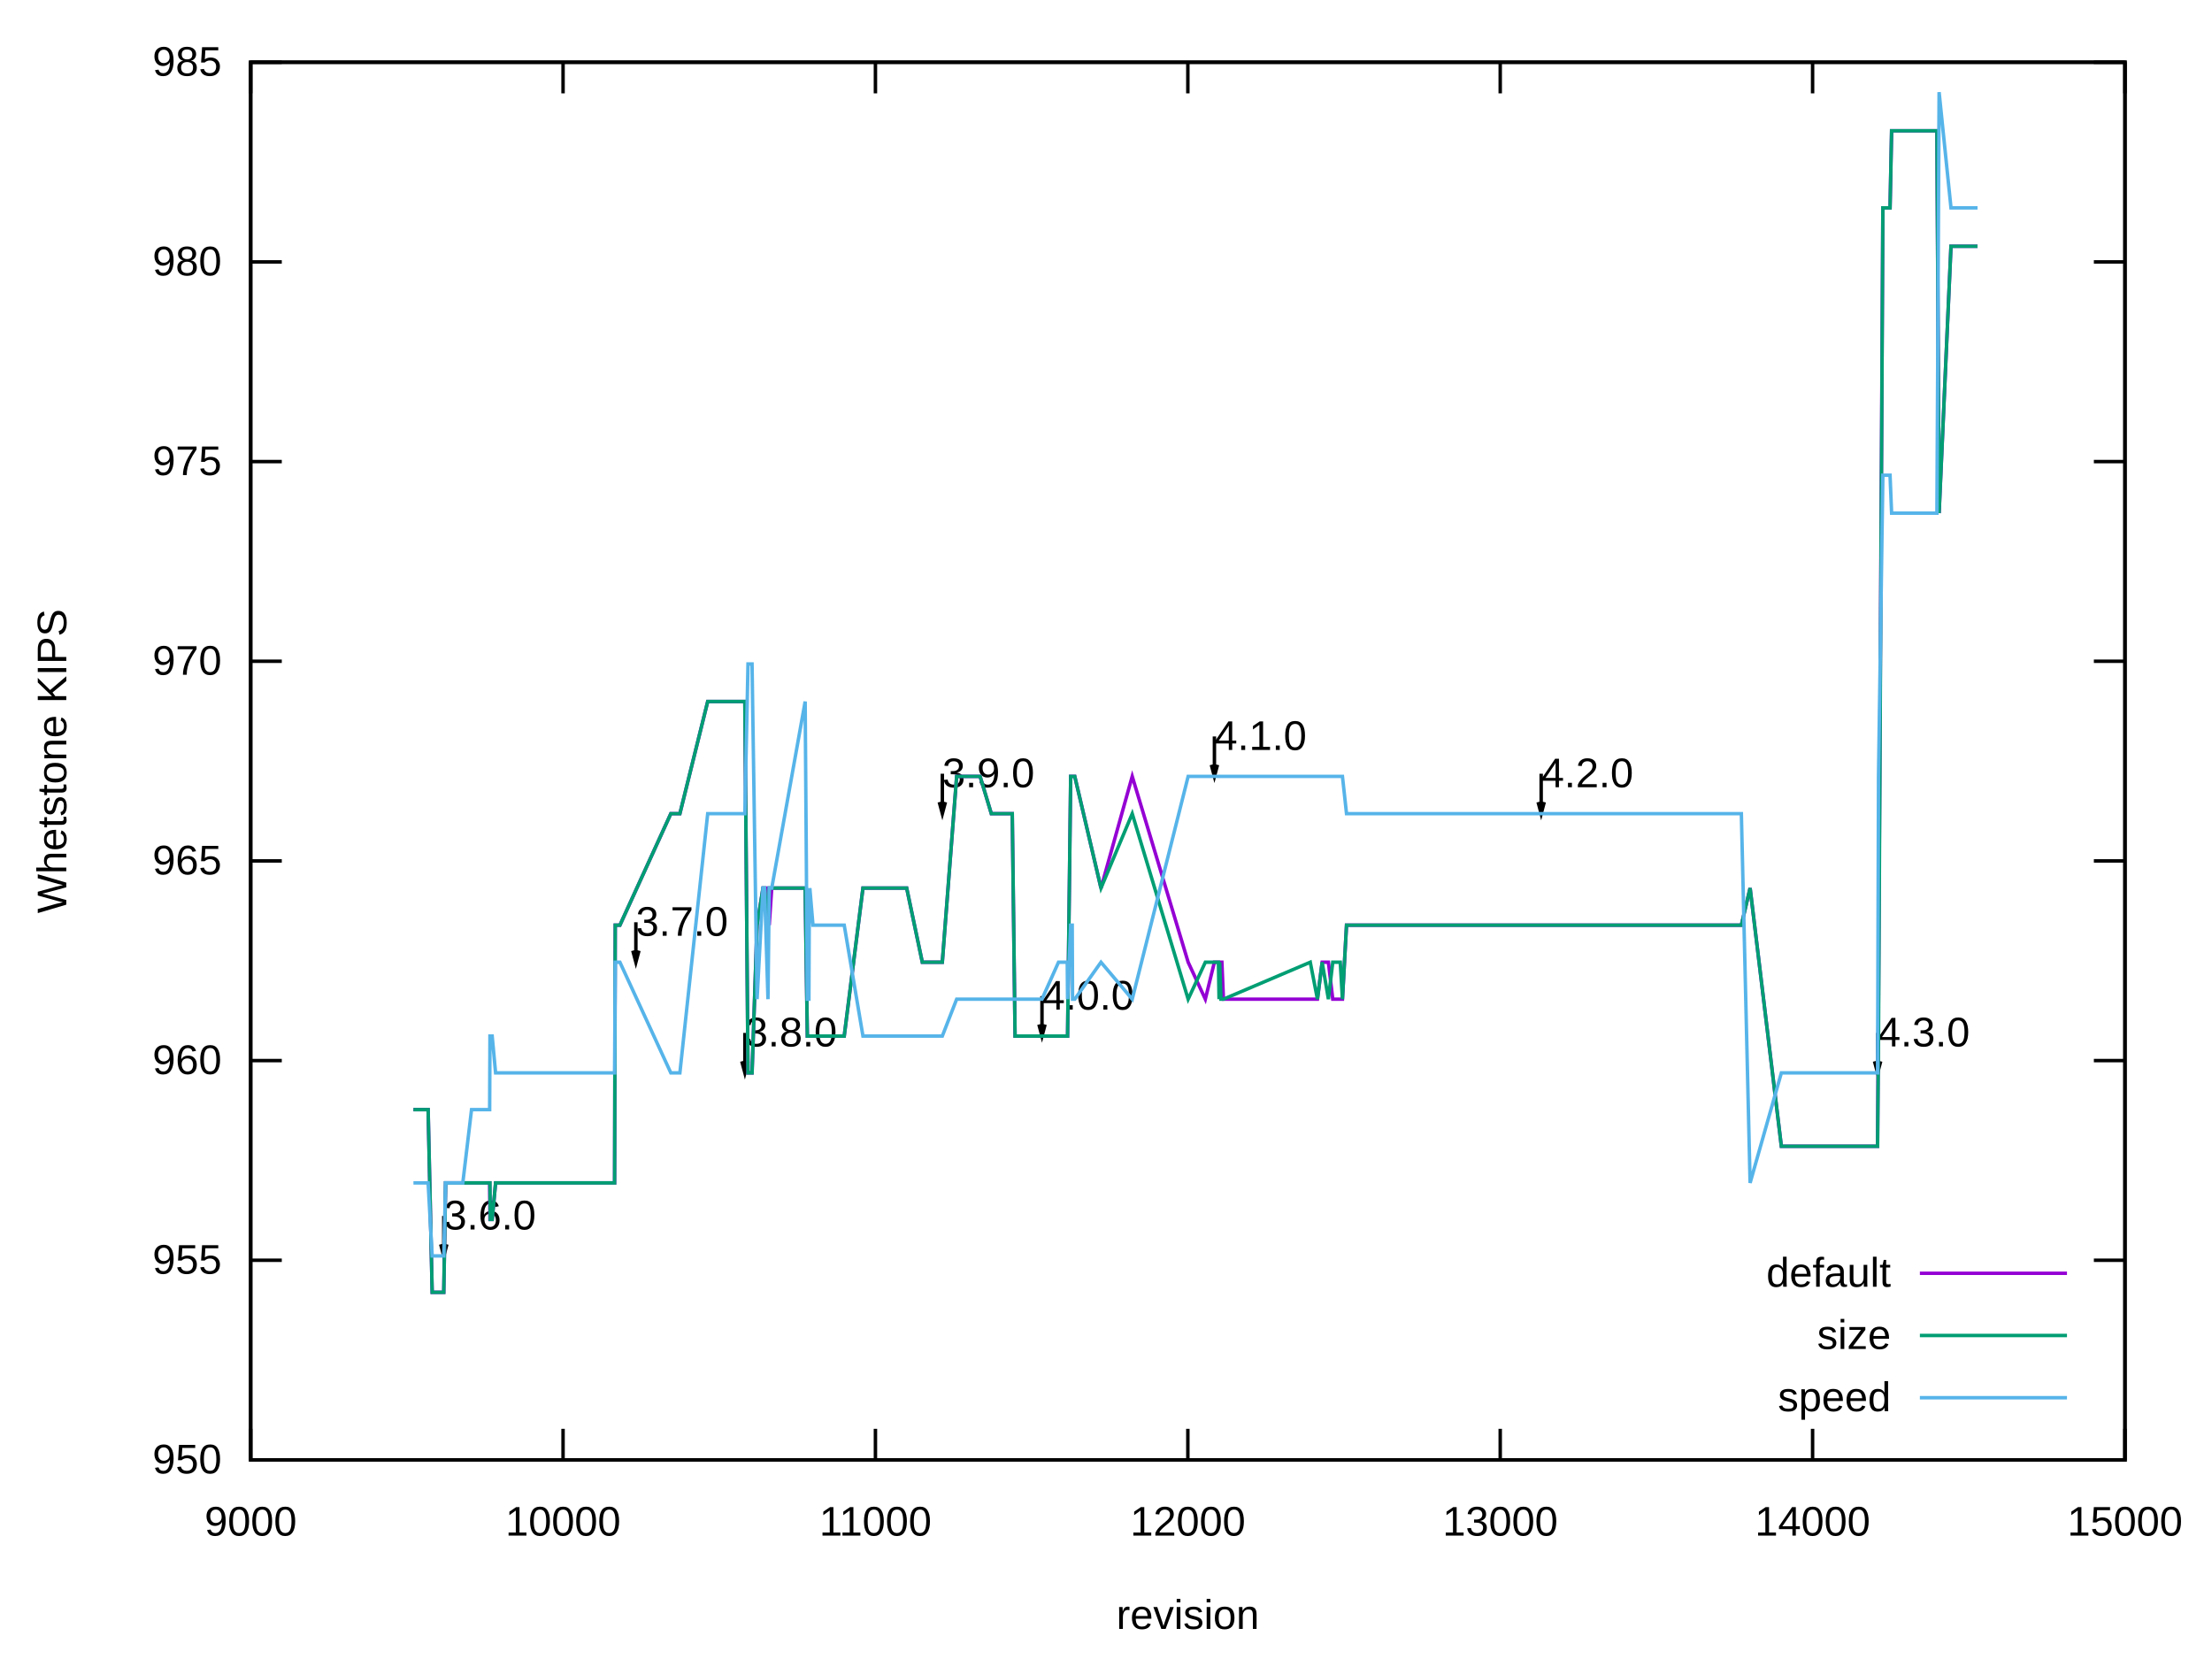
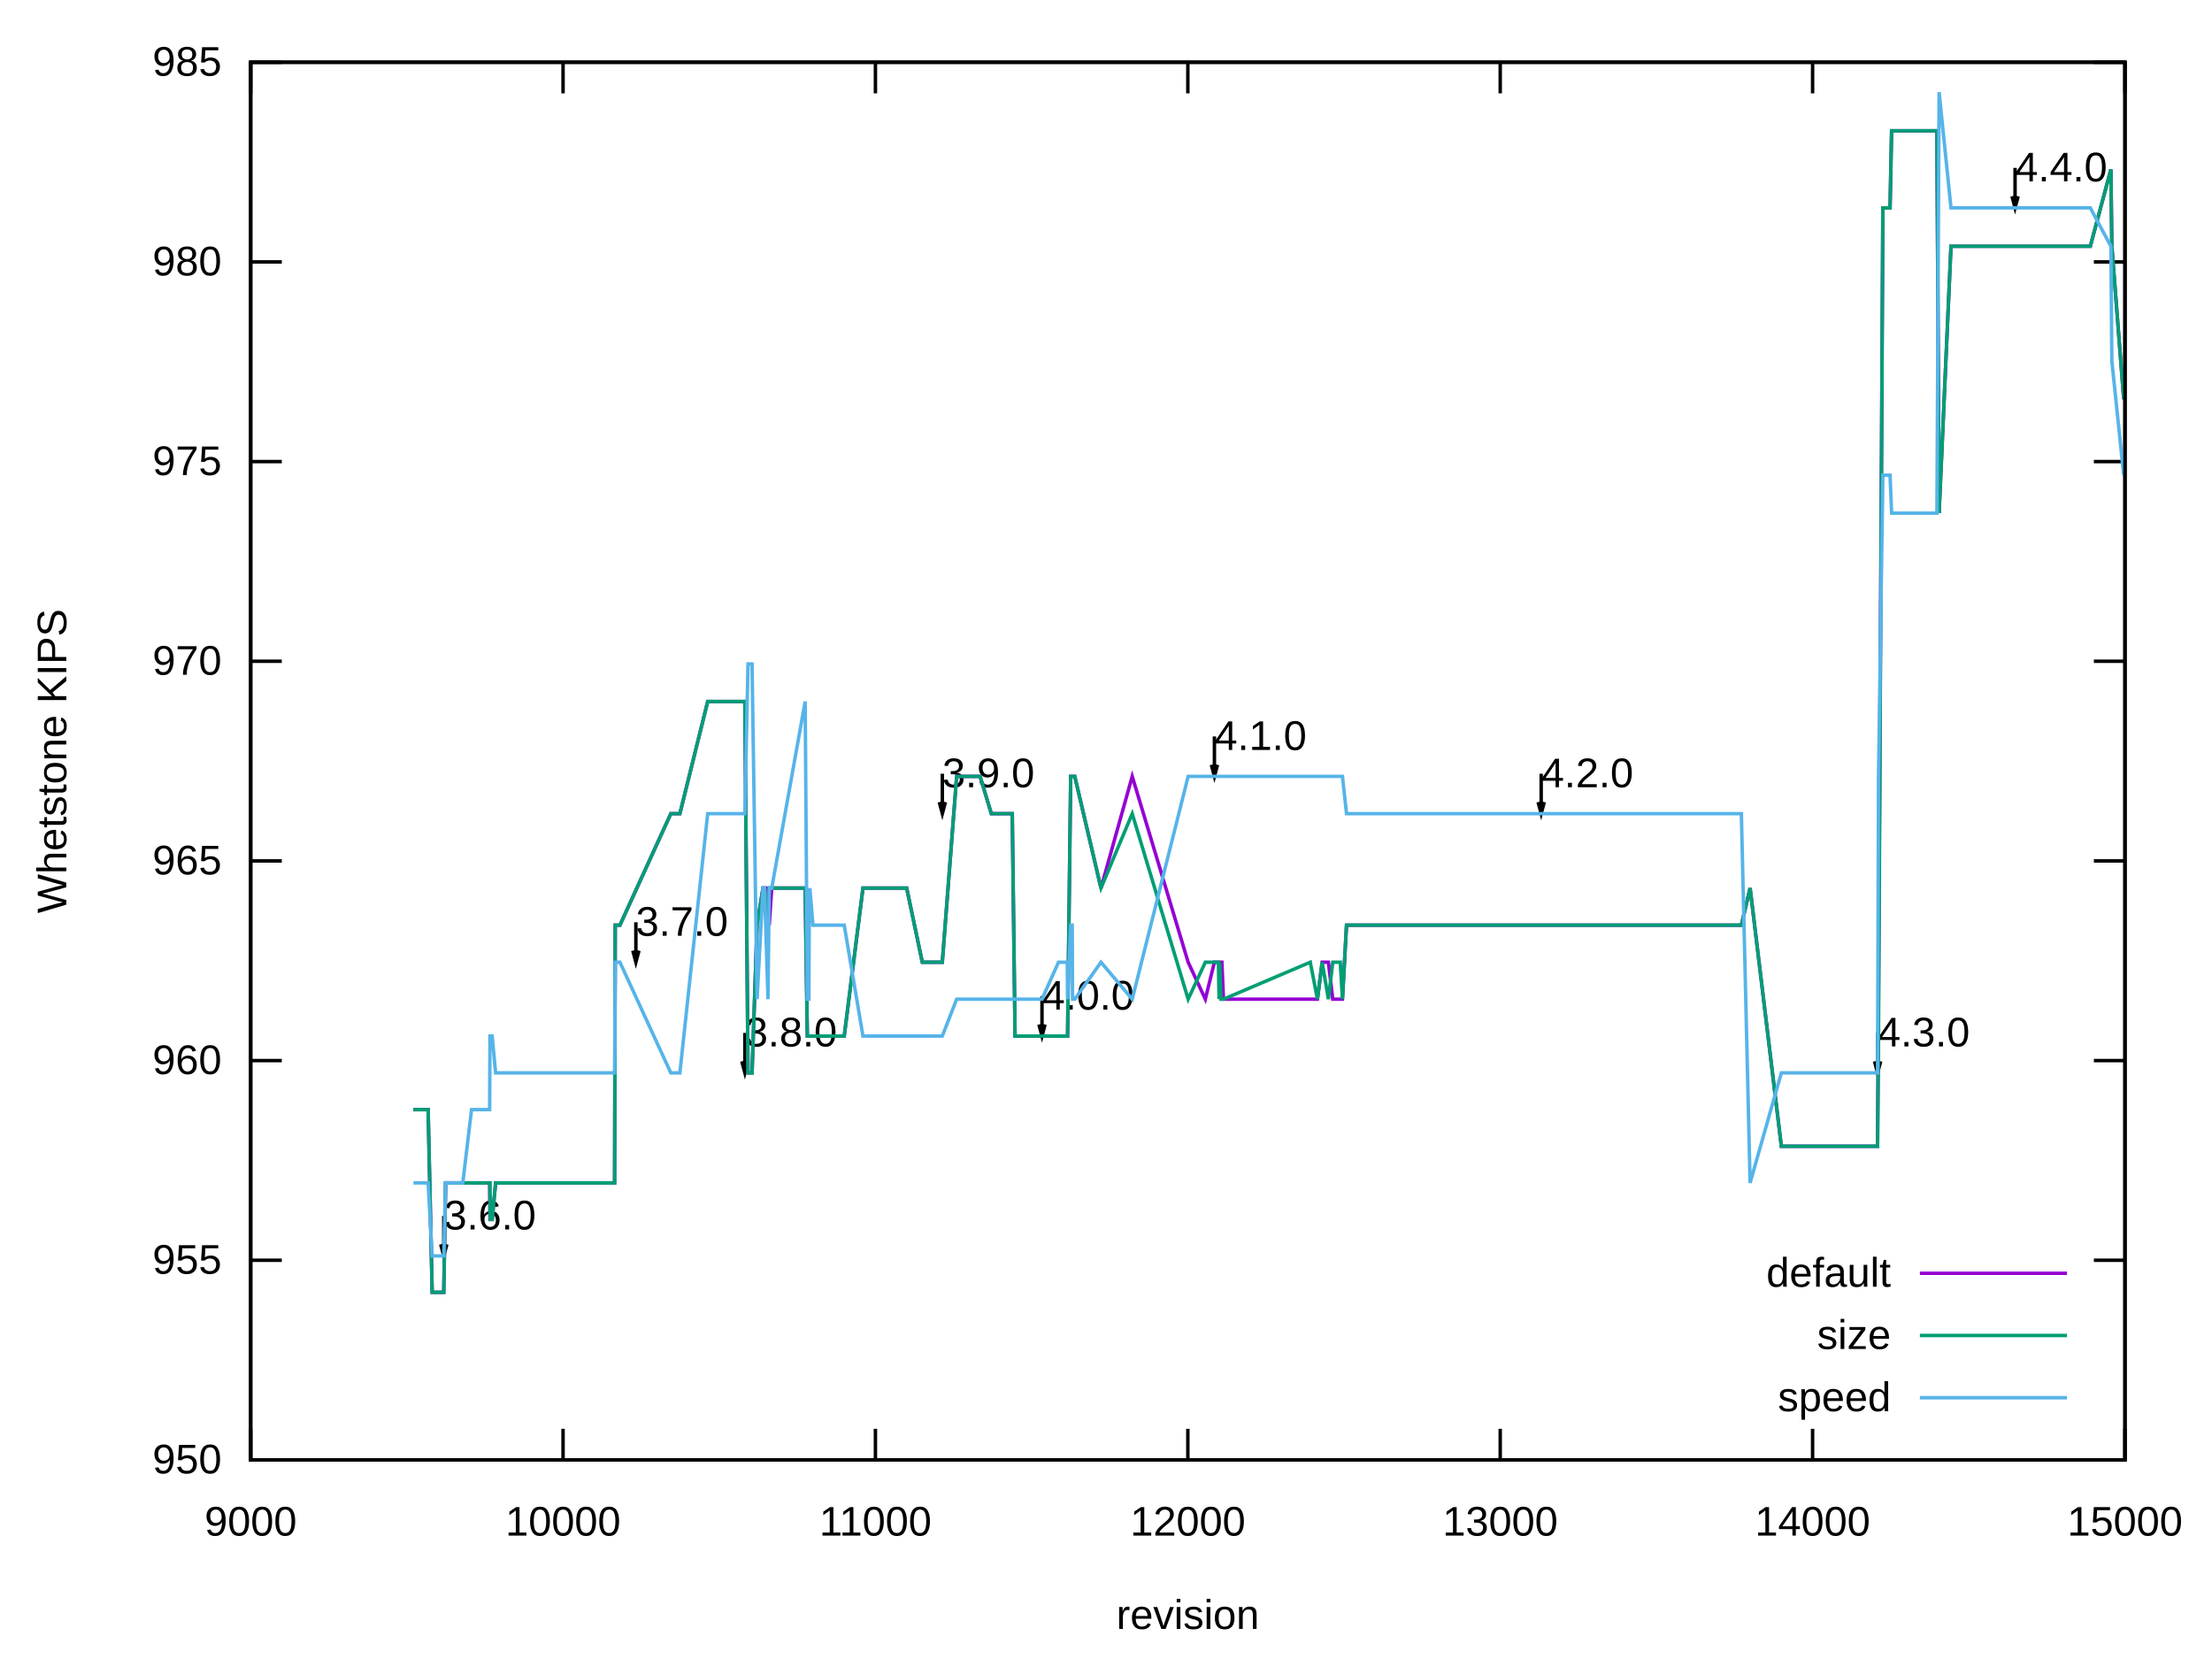
<svg xmlns="http://www.w3.org/2000/svg" xmlns:xlink="http://www.w3.org/1999/xlink" width="640" height="480" viewBox="0 0 640 480">
  <g id="gnuplot_canvas">
    <rect x="0" y="0" width="640" height="480" fill="none" />
    <defs>
      <circle id="gpDot" r="0.5" stroke-width="0.5" stroke="currentColor" />
      <path id="gpPt0" stroke-width="0.222" stroke="currentColor" d="M-1,0 h2 M0,-1 v2" />
      <path id="gpPt1" stroke-width="0.222" stroke="currentColor" d="M-1,-1 L1,1 M1,-1 L-1,1" />
      <path id="gpPt2" stroke-width="0.222" stroke="currentColor" d="M-1,0 L1,0 M0,-1 L0,1 M-1,-1 L1,1 M-1,1 L1,-1" />
      <rect id="gpPt3" stroke-width="0.222" stroke="currentColor" x="-1" y="-1" width="2" height="2" />
      <rect id="gpPt4" stroke-width="0.222" stroke="currentColor" fill="currentColor" x="-1" y="-1" width="2" height="2" />
      <circle id="gpPt5" stroke-width="0.222" stroke="currentColor" cx="0" cy="0" r="1" />
      <use xlink:href="#gpPt5" id="gpPt6" fill="currentColor" stroke="none" />
      <path id="gpPt7" stroke-width="0.222" stroke="currentColor" d="M0,-1.33 L-1.33,0.67 L1.33,0.67 z" />
      <use xlink:href="#gpPt7" id="gpPt8" fill="currentColor" stroke="none" />
      <use xlink:href="#gpPt7" id="gpPt9" stroke="currentColor" transform="rotate(180)" />
      <use xlink:href="#gpPt9" id="gpPt10" fill="currentColor" stroke="none" />
      <use xlink:href="#gpPt3" id="gpPt11" stroke="currentColor" transform="rotate(45)" />
      <use xlink:href="#gpPt11" id="gpPt12" fill="currentColor" stroke="none" />
      <path id="gpPt13" stroke-width="0.222" stroke="currentColor" d="M0,1.330 L1.265,0.411 L0.782,-1.067 L-0.782,-1.076 L-1.265,0.411 z" />
      <use xlink:href="#gpPt13" id="gpPt14" fill="currentColor" stroke="none" />
      <filter id="textbox" filterUnits="objectBoundingBox" x="0" y="0" height="1" width="1">
        <feFlood flood-color="white" flood-opacity="1" result="bgnd" />
        <feComposite in="SourceGraphic" in2="bgnd" operator="atop" />
      </filter>
      <filter id="greybox" filterUnits="objectBoundingBox" x="0" y="0" height="1" width="1">
        <feFlood flood-color="lightgrey" flood-opacity="1" result="grey" />
        <feComposite in="SourceGraphic" in2="grey" operator="atop" />
      </filter>
    </defs>
    <g fill="none" color="white" stroke="currentColor" stroke-width="1.00" stroke-linecap="butt" stroke-linejoin="miter">
</g>
    <g fill="none" color="black" stroke="currentColor" stroke-width="1.00" stroke-linecap="butt" stroke-linejoin="miter">
      <path stroke="black" d="M72.53,422.40 L81.53,422.40 M614.82,422.40 L605.82,422.40  " />
      <g transform="translate(64.14,426.30)" stroke="none" fill="black" font-family="Arial" font-size="12.00" text-anchor="end">
        <text>
          <tspan font-family="Arial"> 950</tspan>
        </text>
      </g>
    </g>
    <g fill="none" color="black" stroke="currentColor" stroke-width="1.00" stroke-linecap="butt" stroke-linejoin="miter">
      <path stroke="black" d="M72.53,364.63 L81.53,364.63 M614.82,364.63 L605.82,364.63  " />
      <g transform="translate(64.14,368.53)" stroke="none" fill="black" font-family="Arial" font-size="12.00" text-anchor="end">
        <text>
          <tspan font-family="Arial"> 955</tspan>
        </text>
      </g>
    </g>
    <g fill="none" color="black" stroke="currentColor" stroke-width="1.00" stroke-linecap="butt" stroke-linejoin="miter">
      <path stroke="black" d="M72.53,306.86 L81.53,306.86 M614.82,306.86 L605.82,306.86  " />
      <g transform="translate(64.14,310.76)" stroke="none" fill="black" font-family="Arial" font-size="12.00" text-anchor="end">
        <text>
          <tspan font-family="Arial"> 960</tspan>
        </text>
      </g>
    </g>
    <g fill="none" color="black" stroke="currentColor" stroke-width="1.00" stroke-linecap="butt" stroke-linejoin="miter">
      <path stroke="black" d="M72.53,249.09 L81.53,249.09 M614.82,249.09 L605.82,249.09  " />
      <g transform="translate(64.14,252.99)" stroke="none" fill="black" font-family="Arial" font-size="12.00" text-anchor="end">
        <text>
          <tspan font-family="Arial"> 965</tspan>
        </text>
      </g>
    </g>
    <g fill="none" color="black" stroke="currentColor" stroke-width="1.00" stroke-linecap="butt" stroke-linejoin="miter">
      <path stroke="black" d="M72.53,191.32 L81.53,191.32 M614.82,191.32 L605.82,191.32  " />
      <g transform="translate(64.14,195.22)" stroke="none" fill="black" font-family="Arial" font-size="12.00" text-anchor="end">
        <text>
          <tspan font-family="Arial"> 970</tspan>
        </text>
      </g>
    </g>
    <g fill="none" color="black" stroke="currentColor" stroke-width="1.00" stroke-linecap="butt" stroke-linejoin="miter">
      <path stroke="black" d="M72.53,133.55 L81.53,133.55 M614.82,133.55 L605.82,133.55  " />
      <g transform="translate(64.14,137.45)" stroke="none" fill="black" font-family="Arial" font-size="12.00" text-anchor="end">
        <text>
          <tspan font-family="Arial"> 975</tspan>
        </text>
      </g>
    </g>
    <g fill="none" color="black" stroke="currentColor" stroke-width="1.00" stroke-linecap="butt" stroke-linejoin="miter">
      <path stroke="black" d="M72.53,75.78 L81.53,75.78 M614.82,75.78 L605.82,75.78  " />
      <g transform="translate(64.14,79.68)" stroke="none" fill="black" font-family="Arial" font-size="12.00" text-anchor="end">
        <text>
          <tspan font-family="Arial"> 980</tspan>
        </text>
      </g>
    </g>
    <g fill="none" color="black" stroke="currentColor" stroke-width="1.00" stroke-linecap="butt" stroke-linejoin="miter">
      <path stroke="black" d="M72.53,18.01 L81.53,18.01 M614.82,18.01 L605.82,18.01  " />
      <g transform="translate(64.14,21.91)" stroke="none" fill="black" font-family="Arial" font-size="12.00" text-anchor="end">
        <text>
          <tspan font-family="Arial"> 985</tspan>
        </text>
      </g>
    </g>
    <g fill="none" color="black" stroke="currentColor" stroke-width="1.00" stroke-linecap="butt" stroke-linejoin="miter">
      <path stroke="black" d="M72.53,422.40 L72.53,413.40 M72.53,18.01 L72.53,27.01  " />
      <g transform="translate(72.53,444.30)" stroke="none" fill="black" font-family="Arial" font-size="12.00" text-anchor="middle">
        <text>
          <tspan font-family="Arial"> 9000</tspan>
        </text>
      </g>
    </g>
    <g fill="none" color="black" stroke="currentColor" stroke-width="1.00" stroke-linecap="butt" stroke-linejoin="miter">
      <path stroke="black" d="M162.91,422.40 L162.91,413.40 M162.91,18.01 L162.91,27.01  " />
      <g transform="translate(162.91,444.30)" stroke="none" fill="black" font-family="Arial" font-size="12.00" text-anchor="middle">
        <text>
          <tspan font-family="Arial"> 10000</tspan>
        </text>
      </g>
    </g>
    <g fill="none" color="black" stroke="currentColor" stroke-width="1.00" stroke-linecap="butt" stroke-linejoin="miter">
      <path stroke="black" d="M253.29,422.40 L253.29,413.40 M253.29,18.01 L253.29,27.01  " />
      <g transform="translate(253.29,444.30)" stroke="none" fill="black" font-family="Arial" font-size="12.00" text-anchor="middle">
        <text>
          <tspan font-family="Arial"> 11000</tspan>
        </text>
      </g>
    </g>
    <g fill="none" color="black" stroke="currentColor" stroke-width="1.00" stroke-linecap="butt" stroke-linejoin="miter">
      <path stroke="black" d="M343.68,422.40 L343.68,413.40 M343.68,18.01 L343.68,27.01  " />
      <g transform="translate(343.68,444.30)" stroke="none" fill="black" font-family="Arial" font-size="12.00" text-anchor="middle">
        <text>
          <tspan font-family="Arial"> 12000</tspan>
        </text>
      </g>
    </g>
    <g fill="none" color="black" stroke="currentColor" stroke-width="1.00" stroke-linecap="butt" stroke-linejoin="miter">
      <path stroke="black" d="M434.06,422.40 L434.06,413.40 M434.06,18.01 L434.06,27.01  " />
      <g transform="translate(434.06,444.30)" stroke="none" fill="black" font-family="Arial" font-size="12.00" text-anchor="middle">
        <text>
          <tspan font-family="Arial"> 13000</tspan>
        </text>
      </g>
    </g>
    <g fill="none" color="black" stroke="currentColor" stroke-width="1.00" stroke-linecap="butt" stroke-linejoin="miter">
      <path stroke="black" d="M524.44,422.40 L524.44,413.40 M524.44,18.01 L524.44,27.01  " />
      <g transform="translate(524.44,444.30)" stroke="none" fill="black" font-family="Arial" font-size="12.00" text-anchor="middle">
        <text>
          <tspan font-family="Arial"> 14000</tspan>
        </text>
      </g>
    </g>
    <g fill="none" color="black" stroke="currentColor" stroke-width="1.00" stroke-linecap="butt" stroke-linejoin="miter">
      <path stroke="black" d="M614.82,422.40 L614.82,413.40 M614.82,18.01 L614.82,27.01  " />
      <g transform="translate(614.82,444.30)" stroke="none" fill="black" font-family="Arial" font-size="12.00" text-anchor="middle">
        <text>
          <tspan font-family="Arial"> 15000</tspan>
        </text>
      </g>
    </g>
    <g fill="none" color="black" stroke="currentColor" stroke-width="1.00" stroke-linecap="butt" stroke-linejoin="miter">
</g>
    <g fill="none" color="black" stroke="currentColor" stroke-width="1.00" stroke-linecap="butt" stroke-linejoin="miter">
      <path stroke="black" d="M72.53,18.01 L72.53,422.40 L614.82,422.40 L614.82,18.01 L72.53,18.01 Z  " />
      <g transform="translate(128.39,355.72)" stroke="none" fill="black" font-family="Arial" font-size="12.00" text-anchor="start">
        <text>
          <tspan font-family="Arial">3.6.0</tspan>
        </text>
      </g>
      <g transform="translate(183.97,270.75)" stroke="none" fill="black" font-family="Arial" font-size="12.00" text-anchor="start">
        <text>
          <tspan font-family="Arial">3.7.0</tspan>
        </text>
      </g>
      <g transform="translate(215.51,302.76)" stroke="none" fill="black" font-family="Arial" font-size="12.00" text-anchor="start">
        <text>
          <tspan font-family="Arial">3.8.0</tspan>
        </text>
      </g>
      <g transform="translate(272.64,227.77)" stroke="none" fill="black" font-family="Arial" font-size="12.00" text-anchor="start">
        <text>
          <tspan font-family="Arial">3.9.0</tspan>
        </text>
      </g>
      <g transform="translate(301.47,292.11)" stroke="none" fill="black" font-family="Arial" font-size="12.00" text-anchor="start">
        <text>
          <tspan font-family="Arial">4.0.0</tspan>
        </text>
      </g>
      <g transform="translate(351.36,216.98)" stroke="none" fill="black" font-family="Arial" font-size="12.00" text-anchor="start">
        <text>
          <tspan font-family="Arial">4.1.0</tspan>
        </text>
      </g>
      <g transform="translate(445.90,227.77)" stroke="none" fill="black" font-family="Arial" font-size="12.00" text-anchor="start">
        <text>
          <tspan font-family="Arial">4.2.0</tspan>
        </text>
      </g>
      <g transform="translate(543.24,302.76)" stroke="none" fill="black" font-family="Arial" font-size="12.00" text-anchor="start">
        <text>
          <tspan font-family="Arial">4.3.0</tspan>
        </text>
      </g>
-       <path stroke="black" d="M127.51,360.02 L128.40,363.36 L129.29,360.02 M128.40,351.81 L128.40,363.36 M183.09,275.05 L183.98,278.39 L184.87,275.05   M183.98,266.84 L183.98,278.39 M214.63,307.07 L215.52,310.41 L216.41,307.07 M215.52,298.85 L215.52,310.41 M271.76,232.07   L272.65,235.41 L273.54,232.07 M272.65,223.86 L272.65,235.41 M300.59,296.42 L301.48,299.76 L302.37,296.42 M301.48,288.20   L301.48,299.76 M350.48,221.28 L351.37,224.62 L352.26,221.28 M351.37,213.07 L351.37,224.62 M445.02,232.07 L445.91,235.41   L446.80,232.07 M445.91,223.86 L445.91,235.41 M542.36,307.07 L543.25,310.41 L544.14,307.07 M543.25,298.85 L543.25,310.41    " />
-     </g>
-     <g fill="none" color="black" stroke="currentColor" stroke-width="1.00" stroke-linecap="butt" stroke-linejoin="miter">
-       <g transform="translate(19.18,220.21) rotate(270)" stroke="none" fill="black" font-family="Arial" font-size="12.00" text-anchor="middle">
-         <text>
-           <tspan font-family="Arial">Whetstone KIPS</tspan>
-         </text>
-       </g>
-     </g>
-     <g fill="none" color="black" stroke="currentColor" stroke-width="1.00" stroke-linecap="butt" stroke-linejoin="miter">
-       <g transform="translate(343.67,471.30)" stroke="none" fill="black" font-family="Arial" font-size="12.00" text-anchor="middle">
-         <text>
-           <tspan font-family="Arial">revision</tspan>
-         </text>
-       </g>
+       <g transform="translate(583.01,52.48)" stroke="none" fill="black" font-family="Arial" font-size="12.00" text-anchor="start">
+         <text>
+           <tspan font-family="Arial">4.4.0</tspan>
+         </text>
+       </g>
+     </g>
+     <g fill="none" color="black" stroke="currentColor" stroke-width="1.00" stroke-linecap="butt" stroke-linejoin="miter">
+       <path stroke="black" d="M127.51,360.02 L128.40,363.36 L129.29,360.02 M128.40,351.81 L128.40,363.36  " />
+     </g>
+     <g fill="none" color="black" stroke="currentColor" stroke-width="1.00" stroke-linecap="butt" stroke-linejoin="miter">
+       <path stroke="black" d="M183.09,275.05 L183.98,278.39 L184.87,275.05 M183.98,266.84 L183.98,278.39  " />
+     </g>
+     <g fill="none" color="black" stroke="currentColor" stroke-width="1.00" stroke-linecap="butt" stroke-linejoin="miter">
+       <path stroke="black" d="M214.63,307.07 L215.52,310.41 L216.41,307.07 M215.52,298.85 L215.52,310.41  " />
+     </g>
+     <g fill="none" color="black" stroke="currentColor" stroke-width="1.00" stroke-linecap="butt" stroke-linejoin="miter">
+       <path stroke="black" d="M271.76,232.07 L272.65,235.41 L273.54,232.07 M272.65,223.86 L272.65,235.41  " />
+     </g>
+     <g fill="none" color="black" stroke="currentColor" stroke-width="1.00" stroke-linecap="butt" stroke-linejoin="miter">
+       <path stroke="black" d="M300.59,296.42 L301.48,299.76 L302.37,296.42 M301.48,288.20 L301.48,299.76  " />
+     </g>
+     <g fill="none" color="black" stroke="currentColor" stroke-width="1.00" stroke-linecap="butt" stroke-linejoin="miter">
+       <path stroke="black" d="M350.48,221.28 L351.37,224.62 L352.26,221.28 M351.37,213.07 L351.37,224.62  " />
+     </g>
+     <g fill="none" color="black" stroke="currentColor" stroke-width="1.00" stroke-linecap="butt" stroke-linejoin="miter">
+       <path stroke="black" d="M445.02,232.07 L445.91,235.41 L446.80,232.07 M445.91,223.86 L445.91,235.41  " />
+     </g>
+     <g fill="none" color="black" stroke="currentColor" stroke-width="1.00" stroke-linecap="butt" stroke-linejoin="miter">
+       <path stroke="black" d="M542.36,307.07 L543.25,310.41 L544.14,307.07 M543.25,298.85 L543.25,310.41  " />
+     </g>
+     <g fill="none" color="black" stroke="currentColor" stroke-width="1.00" stroke-linecap="butt" stroke-linejoin="miter">
+       <path stroke="black" d="M582.13,56.79 L583.02,60.13 L583.91,56.79 M583.02,48.57 L583.02,60.13  " />
    </g>
    <g fill="none" color="black" stroke="currentColor" stroke-width="1.00" stroke-linecap="butt" stroke-linejoin="miter">
</g>
    <g id="gnuplot_plot_1">
      <g fill="none" color="black" stroke="currentColor" stroke-width="1.00" stroke-linecap="butt" stroke-linejoin="miter">
        <g transform="translate(547.09,372.30)" stroke="none" fill="black" font-family="Arial" font-size="12.00" text-anchor="end">
          <text>
            <tspan font-family="Arial">default</tspan>
          </text>
        </g>
      </g>
      <g fill="none" color="black" stroke="currentColor" stroke-width="1.00" stroke-linecap="butt" stroke-linejoin="miter">
-         <path stroke="rgb(148,   0, 211)" d="M555.48,368.40 L598.04,368.40 M119.62,321.05 L121.34,321.05 L122.24,321.05 L123.87,321.05 L125.04,373.90 L125.76,373.90   L126.40,373.90 L126.85,373.90 L126.94,373.90 L127.03,373.90 L127.12,373.90 L128.39,373.90 L128.93,342.25 L129.65,342.25   L129.92,342.25 L130.01,342.25 L130.10,342.25 L130.19,342.25 L130.37,342.25 L130.83,342.25 L130.92,342.25 L131.19,342.25   L131.37,342.25 L131.55,342.25 L131.64,342.25 L132.09,342.25 L132.36,342.25 L132.54,342.25 L132.63,342.25 L132.72,342.25   L133.90,342.25 L136.43,342.25 L138.51,342.25 L139.41,342.25 L140.05,342.25 L140.41,342.25 L141.31,342.25 L141.58,342.25   L141.67,342.25 L141.76,352.82 L141.85,352.82 L142.40,352.82 L143.39,342.25 L143.93,342.25 L144.02,342.25 L144.20,342.25   L144.56,342.25 L145.11,342.25 L145.47,342.25 L145.56,342.25 L146.19,342.25 L146.46,342.25 L146.55,342.25 L146.64,342.25   L147.55,342.25 L147.73,342.25 L148.09,342.25 L151.98,342.25 L158.30,342.25 L158.66,342.25 L158.84,342.25 L158.93,342.25   L159.39,342.25 L177.64,342.25 L177.82,342.25 L178.01,267.68 L178.64,267.68 L179.27,267.68 L179.36,267.68 L194.09,235.42   L194.45,235.42 L194.55,235.42 L195.99,235.42 L196.08,235.42 L196.71,235.42 L204.76,202.97 L207.65,202.97 L209.01,202.97   L211.72,202.97 L213.34,202.97 L215.51,202.97 L216.42,310.42 L217.23,310.42 L217.59,310.42 L219.04,267.68 L220.76,256.95   L221.21,256.95 L222.20,256.95 L222.56,267.68 L223.29,256.95 L232.96,256.95 L233.59,299.77 L233.95,299.77 L234.04,299.77   L234.13,299.77 L234.31,299.77 L235.22,299.77 L244.26,299.77 L249.68,256.95 L250.94,256.95 L261.16,256.95 L262.33,256.95   L266.85,278.40 L272.64,278.40 L276.79,224.63 L283.12,224.63 L283.57,224.63 L286.82,235.42 L292.61,235.42 L292.88,235.42   L293.69,299.77 L299.12,299.77 L299.30,299.77 L301.47,299.77 L306.26,299.77 L308.79,299.77 L308.88,299.77 L309.78,224.63   L310.23,224.63 L310.32,224.63 L310.87,224.63 L310.96,224.63 L318.55,256.95 L327.59,224.63 L343.77,278.40 L348.74,289.09   L351.36,278.40 L352.53,278.40 L352.71,278.40 L352.89,278.40 L353.26,278.40 L353.53,278.40 L353.98,289.09 L379.10,289.09   L381.18,289.09 L382.54,278.40 L384.35,278.40 L385.61,289.09 L387.78,289.09 L388.41,289.09 L389.59,267.68 L401.70,267.68   L404.50,267.68 L405.95,267.68 L406.22,267.68 L411.10,267.68 L414.53,267.68 L415.53,267.68 L418.42,267.68 L421.58,267.68   L422.76,267.68 L424.21,267.68 L425.02,267.68 L431.25,267.68 L445.90,267.68 L452.13,267.68 L461.17,267.68 L478.80,267.68   L496.33,267.68 L497.23,267.68 L498.14,267.68 L501.66,267.68 L503.83,267.68 L506.36,256.95 L515.40,331.65 L524.44,331.65   L541.07,331.65 L543.24,331.65 L543.51,289.09 L544.77,60.14 L545.68,60.14 L545.95,60.14 L546.67,60.14 L546.85,60.14   L547.30,37.84 L551.55,37.84 L555.71,37.84 L557.88,37.84 L560.41,37.84 L561.04,148.47 L564.48,71.25 L567.10,71.25   L570.53,71.25 L572.16,71.25  " />
+         <path stroke="rgb(148,   0, 211)" d="M555.48,368.40 L598.04,368.40 M119.62,321.05 L121.34,321.05 L122.24,321.05 L123.87,321.05 L125.04,373.90 L125.76,373.90   L126.40,373.90 L126.85,373.90 L126.94,373.90 L127.03,373.90 L127.12,373.90 L128.39,373.90 L128.93,342.25 L129.65,342.25   L129.92,342.25 L130.01,342.25 L130.10,342.25 L130.19,342.25 L130.37,342.25 L130.83,342.25 L130.92,342.25 L131.19,342.25   L131.37,342.25 L131.55,342.25 L131.64,342.25 L132.09,342.25 L132.36,342.25 L132.54,342.25 L132.63,342.25 L132.72,342.25   L133.90,342.25 L136.43,342.25 L138.51,342.25 L139.41,342.25 L140.05,342.25 L140.41,342.25 L141.31,342.25 L141.58,342.25   L141.67,342.25 L141.76,352.82 L141.85,352.82 L142.40,352.82 L143.39,342.25 L143.93,342.25 L144.02,342.25 L144.20,342.25   L144.56,342.25 L145.11,342.25 L145.47,342.25 L145.56,342.25 L146.19,342.25 L146.46,342.25 L146.55,342.25 L146.64,342.25   L147.55,342.25 L147.73,342.25 L148.09,342.25 L151.98,342.25 L158.30,342.25 L158.66,342.25 L158.84,342.25 L158.93,342.25   L159.39,342.25 L177.64,342.25 L177.82,342.25 L178.01,267.68 L178.64,267.68 L179.27,267.68 L179.36,267.68 L194.09,235.42   L194.45,235.42 L194.55,235.42 L195.99,235.42 L196.08,235.42 L196.71,235.42 L204.76,202.97 L207.65,202.97 L209.01,202.97   L211.72,202.97 L213.34,202.97 L215.51,202.97 L216.42,310.42 L217.23,310.42 L217.59,310.42 L219.04,267.68 L220.76,256.95   L221.21,256.95 L222.20,256.95 L222.56,267.68 L223.29,256.95 L232.96,256.95 L233.59,299.77 L233.95,299.77 L234.04,299.77   L234.13,299.77 L234.31,299.77 L235.22,299.77 L244.26,299.77 L249.68,256.95 L250.94,256.95 L261.16,256.95 L262.33,256.95   L266.85,278.40 L272.64,278.40 L276.79,224.63 L283.12,224.63 L283.57,224.63 L286.82,235.42 L292.61,235.42 L292.88,235.42   L293.69,299.77 L299.12,299.77 L299.30,299.77 L301.47,299.77 L306.26,299.77 L308.79,299.77 L308.88,299.77 L309.78,224.63   L310.23,224.63 L310.32,224.63 L310.87,224.63 L310.96,224.63 L318.55,256.95 L327.59,224.63 L343.77,278.40 L348.74,289.09   L351.36,278.40 L352.53,278.40 L352.71,278.40 L352.89,278.40 L353.26,278.40 L353.53,278.40 L353.98,289.09 L379.10,289.09   L381.18,289.09 L382.54,278.40 L384.35,278.40 L385.61,289.09 L387.78,289.09 L388.41,289.09 L389.59,267.68 L401.70,267.68   L404.50,267.68 L405.95,267.68 L406.22,267.68 L411.10,267.68 L414.53,267.68 L415.53,267.68 L418.42,267.68 L421.58,267.68   L422.76,267.68 L424.21,267.68 L425.02,267.68 L431.25,267.68 L445.90,267.68 L452.13,267.68 L461.17,267.68 L478.80,267.68   L496.33,267.68 L497.23,267.68 L498.14,267.68 L501.66,267.68 L503.83,267.68 L506.36,256.95 L515.40,331.65 L524.44,331.65   L541.07,331.65 L543.24,331.65 L543.51,289.09 L544.77,60.14 L545.68,60.14 L545.95,60.14 L546.67,60.14 L546.85,60.14   L547.30,37.84 L551.55,37.84 L555.71,37.84 L557.88,37.84 L560.41,37.84 L561.04,148.47 L564.48,71.25 L567.10,71.25   L570.53,71.25 L572.16,71.25 L583.01,71.25 L583.19,71.25 L588.61,71.25 L591.14,71.25 L598.28,71.25 L604.79,71.25   L610.75,49.00 L611.02,71.25 L614.46,115.50  " />
      </g>
    </g>
    <g id="gnuplot_plot_2">
      <g fill="none" color="black" stroke="currentColor" stroke-width="1.00" stroke-linecap="butt" stroke-linejoin="miter">
        <g transform="translate(547.09,390.30)" stroke="none" fill="black" font-family="Arial" font-size="12.00" text-anchor="end">
          <text>
            <tspan font-family="Arial">size</tspan>
          </text>
        </g>
      </g>
      <g fill="none" color="black" stroke="currentColor" stroke-width="1.00" stroke-linecap="butt" stroke-linejoin="miter">
-         <path stroke="rgb(  0, 158, 115)" d="M555.48,386.40 L598.04,386.40 M119.62,321.05 L121.34,321.05 L122.24,321.05 L123.87,321.05 L125.04,373.90 L125.76,373.90   L126.40,373.90 L126.85,373.90 L126.94,373.90 L127.03,373.90 L127.12,373.90 L128.39,373.90 L128.93,342.25 L129.65,342.25   L129.92,342.25 L130.01,342.25 L130.10,342.25 L130.19,342.25 L130.37,342.25 L130.83,342.25 L130.92,342.25 L131.19,342.25   L131.37,342.25 L131.55,342.25 L131.64,342.25 L132.09,342.25 L132.36,342.25 L132.54,342.25 L132.63,342.25 L132.72,342.25   L133.90,342.25 L136.43,342.25 L138.51,342.25 L139.41,342.25 L140.05,342.25 L140.41,342.25 L141.31,342.25 L141.58,342.25   L141.67,342.25 L141.76,342.25 L141.85,352.82 L142.40,352.82 L143.39,342.25 L143.93,342.25 L144.02,342.25 L144.20,342.25   L144.56,342.25 L145.11,342.25 L145.47,342.25 L145.56,342.25 L146.19,342.25 L146.46,342.25 L146.55,342.25 L146.64,342.25   L147.55,342.25 L147.73,342.25 L148.09,342.25 L151.98,342.25 L158.30,342.25 L158.66,342.25 L158.84,342.25 L158.93,342.25   L159.39,342.25 L177.64,342.25 L177.82,342.25 L178.01,267.68 L178.64,267.68 L179.27,267.68 L179.36,267.68 L194.09,235.42   L194.45,235.42 L194.55,235.42 L195.99,235.42 L196.08,235.42 L196.71,235.42 L204.76,202.97 L207.65,202.97 L209.01,202.97   L211.72,202.97 L213.34,202.97 L215.51,202.97 L216.42,310.42 L217.23,310.42 L217.59,310.42 L219.04,267.68 L220.76,256.95   L221.21,256.95 L222.20,267.68 L222.56,256.95 L223.29,256.95 L232.96,256.95 L233.59,299.77 L233.95,299.77 L234.04,299.77   L234.13,299.77 L234.31,299.77 L235.22,299.77 L244.26,299.77 L249.68,256.95 L250.94,256.95 L261.16,256.95 L262.33,256.95   L266.85,278.40 L272.64,278.40 L276.79,224.63 L283.12,224.63 L283.57,224.63 L286.82,235.42 L292.61,235.42 L292.88,235.42   L293.69,299.77 L299.12,299.77 L299.30,299.77 L301.47,299.77 L306.26,299.77 L308.79,299.77 L308.88,299.77 L309.78,224.63   L310.23,224.63 L310.32,224.63 L310.87,224.63 L310.96,224.63 L318.55,256.95 L327.59,235.42 L343.77,289.09 L348.74,278.40   L351.36,278.40 L352.53,278.40 L352.71,289.09 L352.89,278.40 L353.26,289.09 L353.53,289.09 L353.98,289.09 L379.10,278.40   L381.18,289.09 L382.54,278.40 L384.35,289.09 L385.61,278.40 L387.78,278.40 L388.41,289.09 L389.59,267.68 L401.70,267.68   L404.50,267.68 L405.95,267.68 L406.22,267.68 L411.10,267.68 L414.53,267.68 L415.53,267.68 L418.42,267.68 L421.58,267.68   L422.76,267.68 L424.21,267.68 L425.02,267.68 L431.25,267.68 L445.90,267.68 L452.13,267.68 L461.17,267.68 L478.80,267.68   L496.33,267.68 L497.23,267.68 L498.14,267.68 L501.66,267.68 L503.83,267.68 L506.36,256.95 L515.40,331.65 L524.44,331.65   L541.07,331.65 L543.24,331.65 L543.51,299.77 L544.77,60.14 L545.68,60.14 L545.95,60.14 L546.67,60.14 L546.85,60.14   L547.30,37.84 L551.55,37.84 L555.71,37.84 L557.88,37.84 L560.41,37.84 L561.04,148.47 L564.48,71.25 L567.10,71.25   L570.53,71.25 L572.16,71.25  " />
+         <path stroke="rgb(  0, 158, 115)" d="M555.48,386.40 L598.04,386.40 M119.62,321.05 L121.34,321.05 L122.24,321.05 L123.87,321.05 L125.04,373.90 L125.76,373.90   L126.40,373.90 L126.85,373.90 L126.94,373.90 L127.03,373.90 L127.12,373.90 L128.39,373.90 L128.93,342.25 L129.65,342.25   L129.92,342.25 L130.01,342.25 L130.10,342.25 L130.19,342.25 L130.37,342.25 L130.83,342.25 L130.92,342.25 L131.19,342.25   L131.37,342.25 L131.55,342.25 L131.64,342.25 L132.09,342.25 L132.36,342.25 L132.54,342.25 L132.63,342.25 L132.72,342.25   L133.90,342.25 L136.43,342.25 L138.51,342.25 L139.41,342.25 L140.05,342.25 L140.41,342.25 L141.31,342.25 L141.58,342.25   L141.67,342.25 L141.76,342.25 L141.85,352.82 L142.40,352.82 L143.39,342.25 L143.93,342.25 L144.02,342.25 L144.20,342.25   L144.56,342.25 L145.11,342.25 L145.47,342.25 L145.56,342.25 L146.19,342.25 L146.46,342.25 L146.55,342.25 L146.64,342.25   L147.55,342.25 L147.73,342.25 L148.09,342.25 L151.98,342.25 L158.30,342.25 L158.66,342.25 L158.84,342.25 L158.93,342.25   L159.39,342.25 L177.64,342.25 L177.82,342.25 L178.01,267.68 L178.64,267.68 L179.27,267.68 L179.36,267.68 L194.09,235.42   L194.45,235.42 L194.55,235.42 L195.99,235.42 L196.08,235.42 L196.71,235.42 L204.76,202.97 L207.65,202.97 L209.01,202.97   L211.72,202.97 L213.34,202.97 L215.51,202.97 L216.42,310.42 L217.23,310.42 L217.59,310.42 L219.04,267.68 L220.76,256.95   L221.21,256.95 L222.20,267.68 L222.56,256.95 L223.29,256.95 L232.96,256.95 L233.59,299.77 L233.95,299.77 L234.04,299.77   L234.13,299.77 L234.31,299.77 L235.22,299.77 L244.26,299.77 L249.68,256.95 L250.94,256.95 L261.16,256.95 L262.33,256.95   L266.85,278.40 L272.64,278.40 L276.79,224.63 L283.12,224.63 L283.57,224.63 L286.82,235.42 L292.61,235.42 L292.88,235.42   L293.69,299.77 L299.12,299.77 L299.30,299.77 L301.47,299.77 L306.26,299.77 L308.79,299.77 L308.88,299.77 L309.78,224.63   L310.23,224.63 L310.32,224.63 L310.87,224.63 L310.96,224.63 L318.55,256.95 L327.59,235.42 L343.77,289.09 L348.74,278.40   L351.36,278.40 L352.53,278.40 L352.71,289.09 L352.89,278.40 L353.26,289.09 L353.53,289.09 L353.98,289.09 L379.10,278.40   L381.18,289.09 L382.54,278.40 L384.35,289.09 L385.61,278.40 L387.78,278.40 L388.41,289.09 L389.59,267.68 L401.70,267.68   L404.50,267.68 L405.95,267.68 L406.22,267.68 L411.10,267.68 L414.53,267.68 L415.53,267.68 L418.42,267.68 L421.58,267.68   L422.76,267.68 L424.21,267.68 L425.02,267.68 L431.25,267.68 L445.90,267.68 L452.13,267.68 L461.17,267.68 L478.80,267.68   L496.33,267.68 L497.23,267.68 L498.14,267.68 L501.66,267.68 L503.83,267.68 L506.36,256.95 L515.40,331.65 L524.44,331.65   L541.07,331.65 L543.24,331.65 L543.51,299.77 L544.77,60.14 L545.68,60.14 L545.95,60.14 L546.67,60.14 L546.85,60.14   L547.30,37.84 L551.55,37.84 L555.71,37.84 L557.88,37.84 L560.41,37.84 L561.04,148.47 L564.48,71.25 L567.10,71.25   L570.53,71.25 L572.16,71.25 L583.01,71.25 L583.19,71.25 L588.61,71.25 L591.14,71.25 L598.28,71.25 L604.79,71.25   L610.75,49.00 L611.02,71.25 L614.46,115.50  " />
      </g>
    </g>
    <g id="gnuplot_plot_3">
      <g fill="none" color="black" stroke="currentColor" stroke-width="1.00" stroke-linecap="butt" stroke-linejoin="miter">
        <g transform="translate(547.09,408.30)" stroke="none" fill="black" font-family="Arial" font-size="12.00" text-anchor="end">
          <text>
            <tspan font-family="Arial">speed</tspan>
          </text>
        </g>
      </g>
      <g fill="none" color="black" stroke="currentColor" stroke-width="1.00" stroke-linecap="butt" stroke-linejoin="miter">
-         <path stroke="rgb( 86, 180, 233)" d="M555.48,404.40 L598.04,404.40 M119.62,342.25 L121.34,342.25 L122.24,342.25 L123.87,342.25 L125.04,363.37 L125.76,363.37   L126.40,363.37 L126.85,363.37 L126.94,363.37 L127.03,363.37 L127.12,363.37 L128.39,363.37 L128.93,342.25 L129.65,342.25   L129.92,342.25 L130.01,342.25 L130.10,342.25 L130.19,342.25 L130.37,342.25 L130.83,342.25 L130.92,342.25 L131.19,342.25   L131.37,342.25 L131.55,342.25 L131.64,342.25 L132.09,342.25 L132.36,342.25 L132.54,342.25 L132.63,342.25 L132.72,342.25   L133.90,342.25 L136.43,321.05 L138.51,321.05 L139.41,321.05 L140.05,321.05 L140.41,321.05 L141.31,321.05 L141.58,321.05   L141.67,321.05 L141.76,299.77 L141.85,299.77 L142.40,299.77 L143.39,310.42 L143.93,310.42 L144.02,310.42 L144.20,310.42   L144.56,310.42 L145.11,310.42 L145.47,310.42 L145.56,310.42 L146.19,310.42 L146.46,310.42 L146.55,310.42 L146.64,310.42   L147.55,310.42 L147.73,310.42 L148.09,310.42 L151.98,310.42 L158.30,310.42 L158.66,310.42 L158.84,310.42 L158.93,310.42   L159.39,310.42 L177.64,310.42 L177.82,310.42 L178.01,278.40 L178.64,278.40 L179.27,278.40 L179.36,278.40 L194.09,310.42   L194.45,310.42 L194.55,310.42 L195.99,310.42 L196.08,310.42 L196.71,310.42 L204.76,235.42 L207.65,235.42 L209.01,235.42   L211.72,235.42 L213.34,235.42 L215.51,235.42 L216.42,192.11 L217.23,192.11 L217.59,192.11 L219.04,289.09 L220.76,256.95   L221.21,256.95 L222.20,289.09 L222.56,256.95 L223.29,256.95 L232.96,202.97 L233.59,289.09 L233.95,289.09 L234.04,289.09   L234.13,267.68 L234.31,256.95 L235.22,267.68 L244.26,267.68 L249.68,299.77 L250.94,299.77 L261.16,299.77 L262.33,299.77   L266.85,299.77 L272.64,299.77 L276.79,289.09 L283.12,289.09 L283.57,289.09 L286.82,289.09 L292.61,289.09 L292.88,289.09   L293.69,289.09 L299.12,289.09 L299.30,289.09 L301.47,289.09 L306.26,278.40 L308.79,278.40 L308.88,289.09 L309.78,267.68   L310.23,267.68 L310.32,289.09 L310.87,289.09 L310.96,289.09 L318.55,278.40 L327.59,289.09 L343.77,224.63 L348.74,224.63   L351.36,224.63 L352.53,224.63 L352.71,224.63 L352.89,224.63 L353.26,224.63 L353.53,224.63 L353.98,224.63 L379.10,224.63   L381.18,224.63 L382.54,224.63 L384.35,224.63 L385.61,224.63 L387.78,224.63 L388.41,224.63 L389.59,235.42 L401.70,235.42   L404.50,235.42 L405.95,235.42 L406.22,235.42 L411.10,235.42 L414.53,235.42 L415.53,235.42 L418.42,235.42 L421.58,235.42   L422.76,235.42 L424.21,235.42 L425.02,235.42 L431.25,235.42 L445.90,235.42 L452.13,235.42 L461.17,235.42 L478.80,235.42   L496.33,235.42 L497.23,235.42 L498.14,235.42 L501.66,235.42 L503.83,235.42 L506.36,342.25 L515.40,310.42 L524.44,310.42   L541.07,310.42 L543.24,310.42 L543.51,224.63 L544.77,137.50 L545.68,137.50 L545.95,137.50 L546.67,137.50 L546.85,137.50   L547.30,148.47 L551.55,148.47 L555.71,148.47 L557.88,148.47 L560.41,148.47 L561.04,26.66 L564.48,60.14 L567.10,60.14   L570.53,60.14 L572.16,60.14  " />
+         <path stroke="rgb( 86, 180, 233)" d="M555.48,404.40 L598.04,404.40 M119.62,342.25 L121.34,342.25 L122.24,342.25 L123.87,342.25 L125.04,363.37 L125.76,363.37   L126.40,363.37 L126.85,363.37 L126.94,363.37 L127.03,363.37 L127.12,363.37 L128.39,363.37 L128.93,342.25 L129.65,342.25   L129.92,342.25 L130.01,342.25 L130.10,342.25 L130.19,342.25 L130.37,342.25 L130.83,342.25 L130.92,342.25 L131.19,342.25   L131.37,342.25 L131.55,342.25 L131.64,342.25 L132.09,342.25 L132.36,342.25 L132.54,342.25 L132.63,342.25 L132.72,342.25   L133.90,342.25 L136.43,321.05 L138.51,321.05 L139.41,321.05 L140.05,321.05 L140.41,321.05 L141.31,321.05 L141.58,321.05   L141.67,321.05 L141.76,299.77 L141.85,299.77 L142.40,299.77 L143.39,310.42 L143.93,310.42 L144.02,310.42 L144.20,310.42   L144.56,310.42 L145.11,310.42 L145.47,310.42 L145.56,310.42 L146.19,310.42 L146.46,310.42 L146.55,310.42 L146.64,310.42   L147.55,310.42 L147.73,310.42 L148.09,310.42 L151.98,310.42 L158.30,310.42 L158.66,310.42 L158.84,310.42 L158.93,310.42   L159.39,310.42 L177.64,310.42 L177.82,310.42 L178.01,278.40 L178.64,278.40 L179.27,278.40 L179.36,278.40 L194.09,310.42   L194.45,310.42 L194.55,310.42 L195.99,310.42 L196.08,310.42 L196.71,310.42 L204.76,235.42 L207.65,235.42 L209.01,235.42   L211.72,235.42 L213.34,235.42 L215.51,235.42 L216.42,192.11 L217.23,192.11 L217.59,192.11 L219.04,289.09 L220.76,256.95   L221.21,256.95 L222.20,289.09 L222.56,256.95 L223.29,256.95 L232.96,202.97 L233.59,289.09 L233.95,289.09 L234.04,289.09   L234.13,267.68 L234.31,256.95 L235.22,267.68 L244.26,267.68 L249.68,299.77 L250.94,299.77 L261.16,299.77 L262.33,299.77   L266.85,299.77 L272.64,299.77 L276.79,289.09 L283.12,289.09 L283.57,289.09 L286.82,289.09 L292.61,289.09 L292.88,289.09   L293.69,289.09 L299.12,289.09 L299.30,289.09 L301.47,289.09 L306.26,278.40 L308.79,278.40 L308.88,289.09 L309.78,267.68   L310.23,267.68 L310.32,289.09 L310.87,289.09 L310.96,289.09 L318.55,278.40 L327.59,289.09 L343.77,224.63 L348.74,224.63   L351.36,224.63 L352.53,224.63 L352.71,224.63 L352.89,224.63 L353.26,224.63 L353.53,224.63 L353.98,224.63 L379.10,224.63   L381.18,224.63 L382.54,224.63 L384.35,224.63 L385.61,224.63 L387.78,224.63 L388.41,224.63 L389.59,235.42 L401.70,235.42   L404.50,235.42 L405.95,235.42 L406.22,235.42 L411.10,235.42 L414.53,235.42 L415.53,235.42 L418.42,235.42 L421.58,235.42   L422.76,235.42 L424.21,235.42 L425.02,235.42 L431.25,235.42 L445.90,235.42 L452.13,235.42 L461.17,235.42 L478.80,235.42   L496.33,235.42 L497.23,235.42 L498.14,235.42 L501.66,235.42 L503.83,235.42 L506.36,342.25 L515.40,310.42 L524.44,310.42   L541.07,310.42 L543.24,310.42 L543.51,224.63 L544.77,137.50 L545.68,137.50 L545.95,137.50 L546.67,137.50 L546.85,137.50   L547.30,148.47 L551.55,148.47 L555.71,148.47 L557.88,148.47 L560.41,148.47 L561.04,26.66 L564.48,60.14 L567.10,60.14   L570.53,60.14 L572.16,60.14 L583.01,60.14 L583.19,60.14 L588.61,60.14 L591.14,60.14 L598.28,60.14 L604.79,60.14   L610.75,71.25 L611.02,104.47 L614.46,137.50  " />
      </g>
    </g>
    <g fill="none" color="white" stroke="rgb( 86, 180, 233)" stroke-width="2.00" stroke-linecap="butt" stroke-linejoin="miter">
</g>
    <g fill="none" color="black" stroke="currentColor" stroke-width="2.00" stroke-linecap="butt" stroke-linejoin="miter">
</g>
    <g fill="none" color="black" stroke="black" stroke-width="1.00" stroke-linecap="butt" stroke-linejoin="miter">
</g>
    <g fill="none" color="black" stroke="currentColor" stroke-width="1.00" stroke-linecap="butt" stroke-linejoin="miter">
      <path stroke="black" d="M72.53,18.01 L72.53,422.40 L614.82,422.40 L614.82,18.01 L72.53,18.01 Z  " />
-     </g>
+       <g transform="translate(19.18,220.21) rotate(270.00)" stroke="none" fill="black" font-family="Arial" font-size="12.00" text-anchor="middle">
+         <text>
+           <tspan font-family="Arial">Whetstone KIPS</tspan>
+         </text>
+       </g>
+     </g>
+     <g fill="none" color="black" stroke="currentColor" stroke-width="1.00" stroke-linecap="butt" stroke-linejoin="miter">
+       <g transform="translate(343.67,471.30)" stroke="none" fill="black" font-family="Arial" font-size="12.00" text-anchor="middle">
+         <text>
+           <tspan font-family="Arial">revision</tspan>
+         </text>
+       </g>
+     </g>
+     <g fill="none" color="black" stroke="currentColor" stroke-width="1.00" stroke-linecap="butt" stroke-linejoin="miter">
+ </g>
    <g fill="none" color="black" stroke="currentColor" stroke-width="1.00" stroke-linecap="butt" stroke-linejoin="miter">
</g>
  </g>
</svg>
